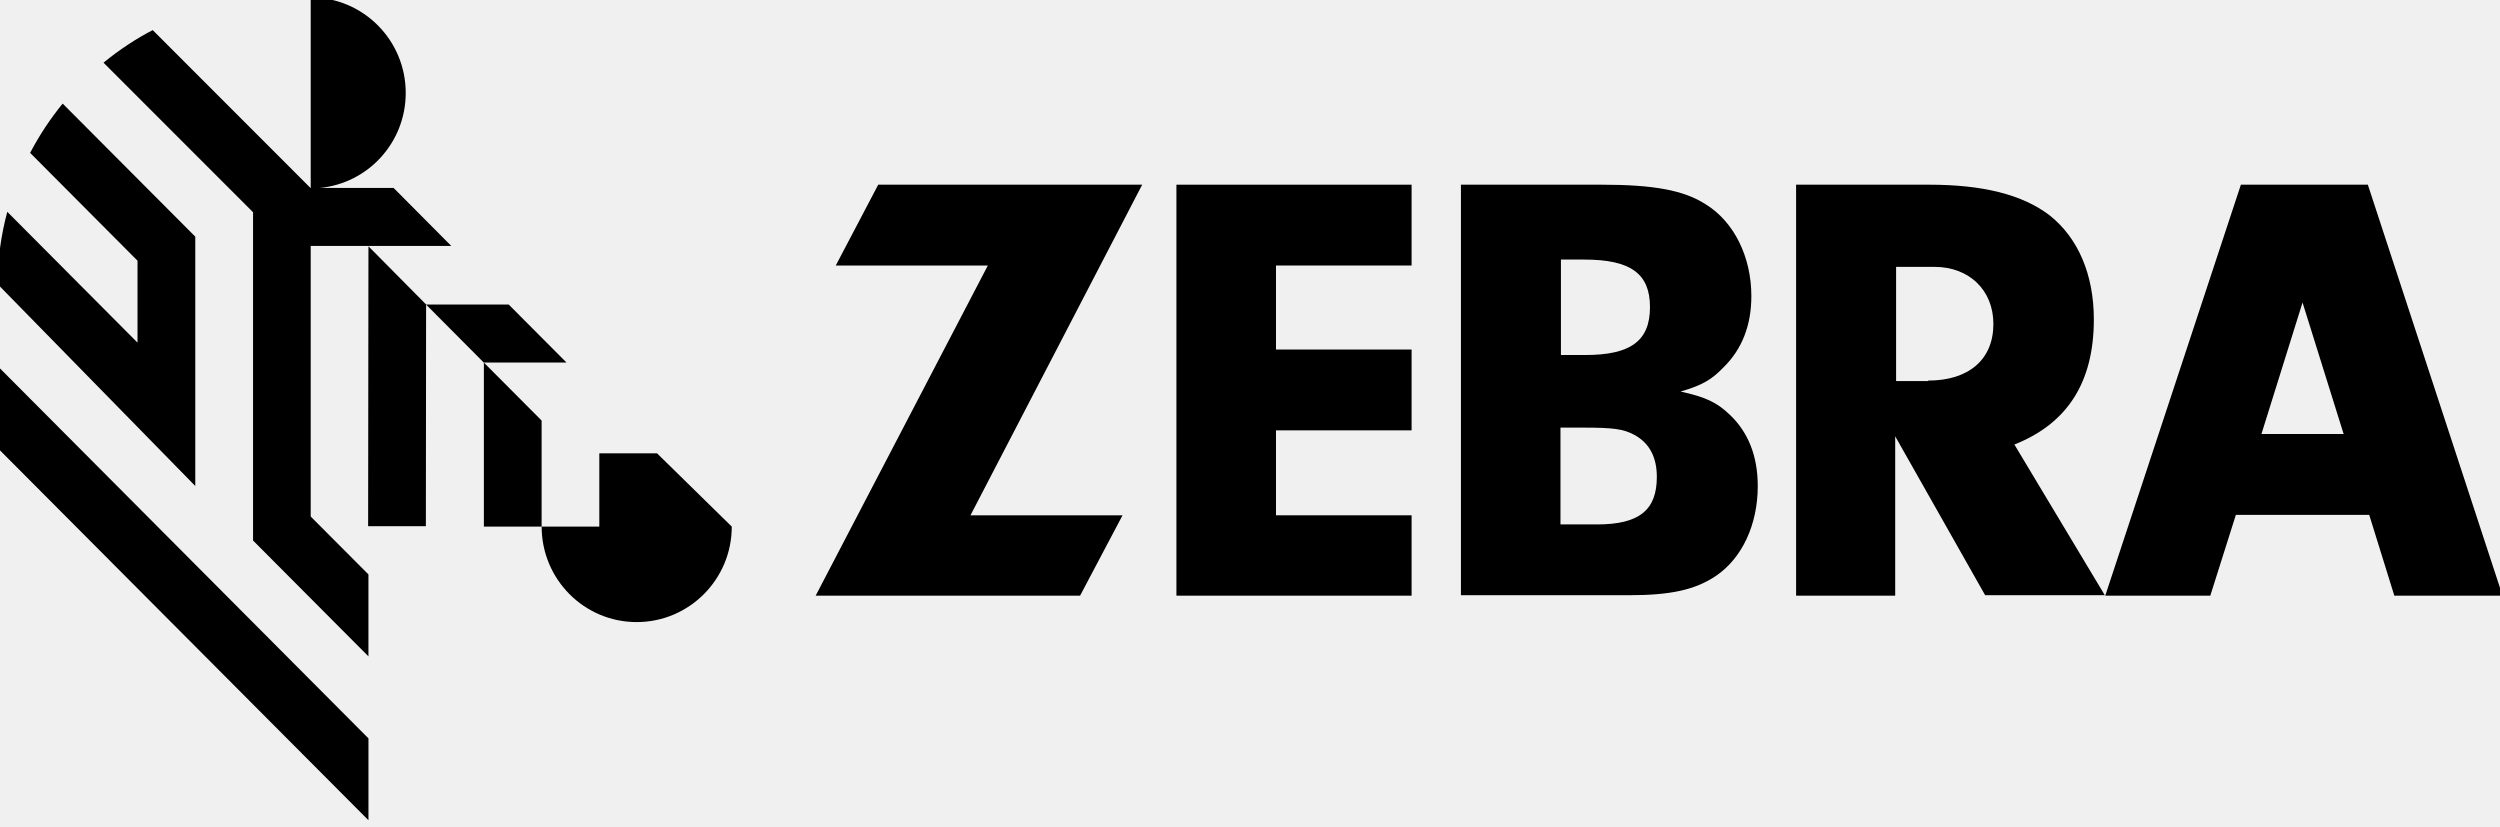
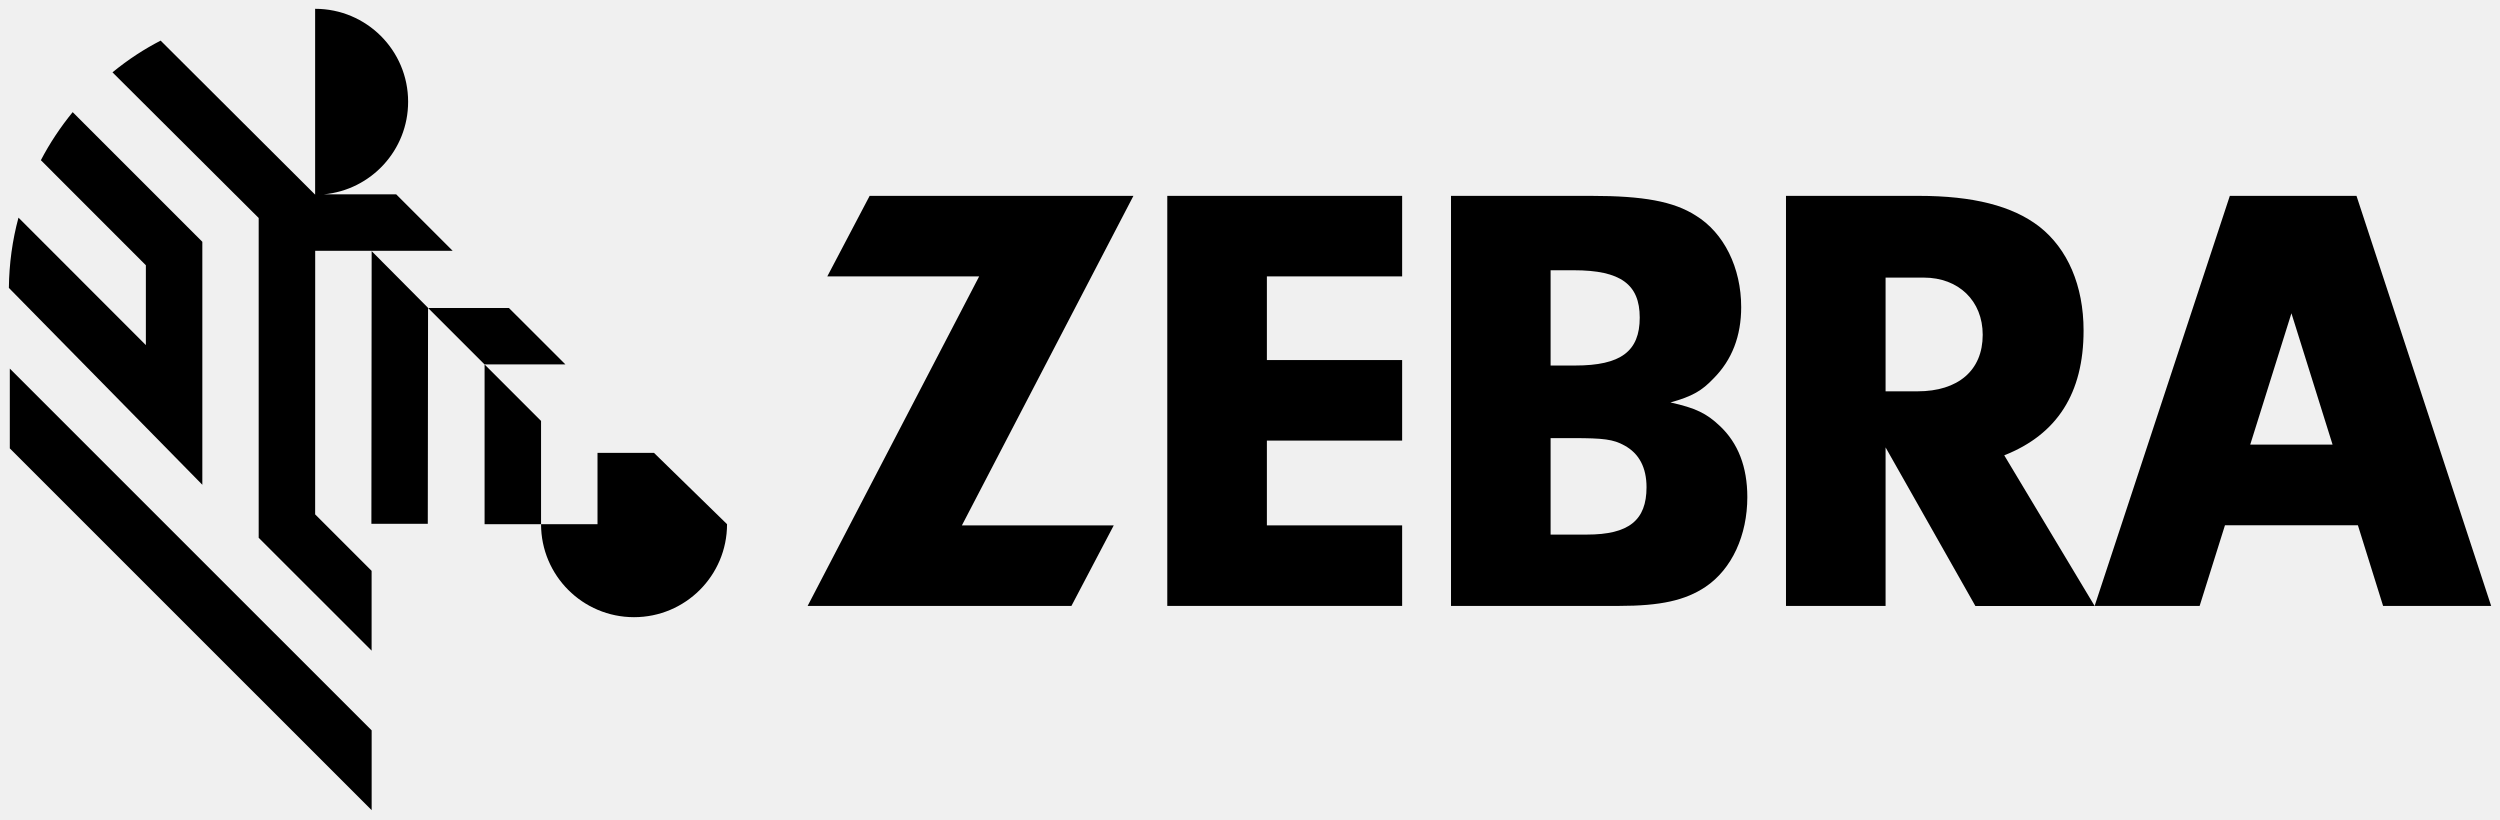
- <svg xmlns="http://www.w3.org/2000/svg" width="127" height="42" viewBox="0 0 127 42" fill="none">
-   <g clip-path="url(#clip0_94_2157)">
-     <path d="M57.025 26.178L54.868 30.26H41.436L50.182 13.488H42.457L44.614 9.382H58.023L49.3 26.178H57.025Z" fill="black" />
-     <path d="M64.82 17.756H71.709V21.862H64.82V26.177H71.709V30.26H59.762V9.382H71.709V13.488H64.82V17.756Z" fill="black" />
-     <path d="M81.337 9.382C84.004 9.382 85.535 9.66 86.649 10.379C88.087 11.261 88.969 13.047 88.969 15.042C88.969 16.504 88.505 17.733 87.554 18.661C86.951 19.287 86.487 19.566 85.373 19.891C86.649 20.169 87.229 20.447 87.879 21.074C88.806 21.955 89.294 23.162 89.294 24.693C89.294 26.641 88.505 28.358 87.159 29.263C86.115 29.959 84.886 30.237 82.752 30.237H74.215V9.382H81.337ZM79.272 18.035H80.525C82.844 18.035 83.819 17.316 83.819 15.599C83.819 13.905 82.844 13.186 80.478 13.186H79.295V18.035H79.272ZM79.272 26.641H81.128C83.262 26.641 84.167 25.922 84.167 24.229C84.167 23.231 83.796 22.512 83.03 22.094C82.473 21.793 81.963 21.723 80.432 21.723H79.272V26.641Z" fill="black" />
-     <path d="M96.322 30.26H91.242V9.382H97.993C100.753 9.382 102.748 9.892 104.117 10.936C105.555 12.073 106.367 13.929 106.367 16.225C106.367 19.427 105.022 21.515 102.331 22.582L106.924 30.237H100.846L96.276 22.164V30.26H96.322ZM97.946 19.334C100.011 19.334 101.264 18.267 101.264 16.457C101.264 14.741 100.034 13.557 98.271 13.557H96.322V19.357H97.946V19.334Z" fill="black" />
-     <path d="M121.632 30.26H127.13L120.286 9.382H113.837L106.947 30.26H112.283L113.582 26.154H120.356L121.632 30.26ZM114.881 22.048L116.969 15.367L119.057 22.048H114.881Z" fill="black" />
-     <path fill-rule="evenodd" clip-rule="evenodd" d="M15.784 12.493H22.924L20.007 9.56L19.994 9.548H16.239C18.693 9.317 20.611 7.246 20.611 4.721C20.611 2.043 18.451 -0.13 15.784 -0.13V9.56L7.758 1.529C7.334 1.748 6.923 1.99 6.525 2.253C6.085 2.541 5.662 2.852 5.259 3.184L12.855 10.782V27.458L18.717 33.344V29.181L15.784 26.24V12.493ZM24.581 26.753H27.514V21.364L24.581 18.419V26.753ZM18.701 26.731L18.717 12.511L21.646 15.468L21.646 15.472H25.844L28.778 18.417H24.575L21.646 15.473L21.634 26.731H18.701ZM9.92 24.515V24.689C9.589 24.349 -0.129 14.425 -0.129 14.425C-0.117 13.159 0.056 11.929 0.37 10.76L6.986 17.407V13.244L1.531 7.766C1.998 6.872 2.554 6.035 3.183 5.262L9.92 12.022V24.515ZM-0.079 18.637V22.8L18.718 41.669V37.51L-0.079 18.637ZM30.445 23.03H33.379L37.174 26.752C37.174 29.43 35.011 31.602 32.343 31.602C29.676 31.602 27.516 29.43 27.516 26.752H30.445V23.03Z" fill="black" />
+ <svg xmlns="http://www.w3.org/2000/svg" width="141.736" height="46.438" viewBox="0 0 37.501 12.287" version="1.1" id="svg1717">
+   <defs id="defs1711" />
+   <g id="layer1" transform="translate(-55.46508,-156.9208)">
+     <g transform="translate(-375.9292,-91.39505)" id="g1688">
+       <path d="m 439.51,254.63 -0.847,-0.847 v 2.396 h 0.847 z" style="fill:#000000;fill-opacity:1;fill-rule:nonzero;stroke:none;stroke-width:0.353" id="path1017" />
+       <path d="m 436.122,252.078 h 2.062 l -0.843,-0.843 -0.004,-0.004 h -1.085 c 0.709,-0.066 1.264,-0.662 1.264,-1.389 0,-0.77 -0.624,-1.394 -1.395,-1.394 v 2.787 h -7.1e-4 l -2.317,-2.31 c -0.123,0.064 -0.242,0.133 -0.357,0.208 -0.127,0.083 -0.248,0.172 -0.365,0.268 l 2.193,2.185 v 4.797 l 1.694,1.693 v -1.197 l -0.847,-0.847 z" style="fill:#000000;fill-opacity:1;fill-rule:nonzero;stroke:none;stroke-width:0.353" id="path1029" />
+       <path d="m 436.969,252.083 -0.004,4.09 h 0.846 l 0.004,-3.239 z" style="fill:#000000;fill-opacity:1;fill-rule:nonzero;stroke:none;stroke-width:0.353" id="path1033" />
+       <path d="m 439.875,253.782 -0.847,-0.846 h -1.212 l 0.846,0.846 z" style="fill:#000000;fill-opacity:1;fill-rule:nonzero;stroke:none;stroke-width:0.353" id="path1037" />
+       <path d="m 434.429,255.586 v -0.05 0 -3.593 l -1.945,-1.945 c -0.182,0.223 -0.343,0.464 -0.477,0.721 l 1.575,1.576 v 1.197 7.1e-4 l -1.911,-1.912 c -0.091,0.337 -0.14,0.69 -0.144,1.054 0,0 2.807,2.854 2.902,2.953" style="fill:#000000;fill-opacity:1;fill-rule:nonzero;stroke:none;stroke-width:0.353" id="path1049" />
+       <path d="m 431.541,253.845 v 1.197 l 5.428,5.427 v -1.197 z" style="fill:#000000;fill-opacity:1;fill-rule:nonzero;stroke:none;stroke-width:0.353" id="path1053" />
+       <path d="m 441.204,255.109 h -0.847 v 1.07 h -0.847 c 0,0.77 0.624,1.395 1.395,1.395 0.77,0 1.395,-0.624 1.395,-1.395 z" style="fill:#000000;fill-opacity:1;fill-rule:nonzero;stroke:none;stroke-width:0.353" id="path1065" />
+       <path d="m 448.101,256.197 -0.635,1.208 h -3.957 l 2.573,-4.943 h -2.278 l 0.635,-1.208 h 3.957 l -2.573,4.943 z" style="fill:#000000;fill-opacity:1;fill-rule:nonzero;stroke:none;stroke-width:0.353" id="path1069" />
+       <path d="m 450.398,253.717 h 2.029 v 1.208 h -2.029 v 1.272 h 2.029 v 1.208 h -3.523 v -6.151 h 3.523 v 1.208 h -2.029 z" style="fill:#000000;fill-opacity:1;fill-rule:nonzero;stroke:none;stroke-width:0.353" id="path1073" />
+       <path d="m 455.263,251.254 c 0.784,0 1.236,0.083 1.568,0.295 0.424,0.259 0.682,0.784 0.682,1.374 0,0.433 -0.138,0.793 -0.415,1.07 -0.175,0.184 -0.314,0.267 -0.646,0.36 0.378,0.083 0.544,0.166 0.738,0.35 0.277,0.258 0.415,0.618 0.415,1.07 0,0.572 -0.231,1.079 -0.627,1.346 -0.304,0.203 -0.673,0.286 -1.3,0.286 H 453.16 v -6.151 z m -0.609,2.545 h 0.369 c 0.683,0 0.968,-0.212 0.968,-0.719 0,-0.498 -0.286,-0.71 -0.987,-0.71 h -0.35 z m 0,2.536 h 0.544 c 0.627,0 0.895,-0.212 0.895,-0.71 0,-0.295 -0.111,-0.507 -0.332,-0.627 -0.166,-0.092 -0.314,-0.11 -0.766,-0.11 h -0.341 z" style="fill:#000000;fill-opacity:1;fill-rule:nonzero;stroke:none;stroke-width:0.353" id="path1085" />
+       <path d="m 459.679,257.405 h -1.494 v -6.151 h 1.992 c 0.811,0 1.402,0.148 1.808,0.461 0.424,0.332 0.664,0.885 0.664,1.559 0,0.941 -0.397,1.559 -1.19,1.872 l 1.356,2.26 h -1.789 l -1.347,-2.379 z m 0.479,-3.219 c 0.609,0 0.978,-0.313 0.978,-0.848 0,-0.507 -0.359,-0.858 -0.885,-0.858 h -0.572 v 1.706 z" style="fill:#000000;fill-opacity:1;fill-rule:nonzero;stroke:none;stroke-width:0.353" id="path1089" />
+       <path d="m 467.142,257.405 h 1.621 l -2.02,-6.151 h -1.9 l -2.028,6.151 h 1.575 l 0.38,-1.21 h 1.994 z m -1.993,-2.42 0.618,-1.97 0.617,1.97 z" style="fill:#000000;fill-opacity:1;fill-rule:nonzero;stroke:none;stroke-width:0.353" id="path1093" />
+     </g>
  </g>
-   <defs>
-     <clipPath id="clip0_94_2157">
-       <rect width="127" height="42" fill="white" />
-     </clipPath>
-   </defs>
</svg>
